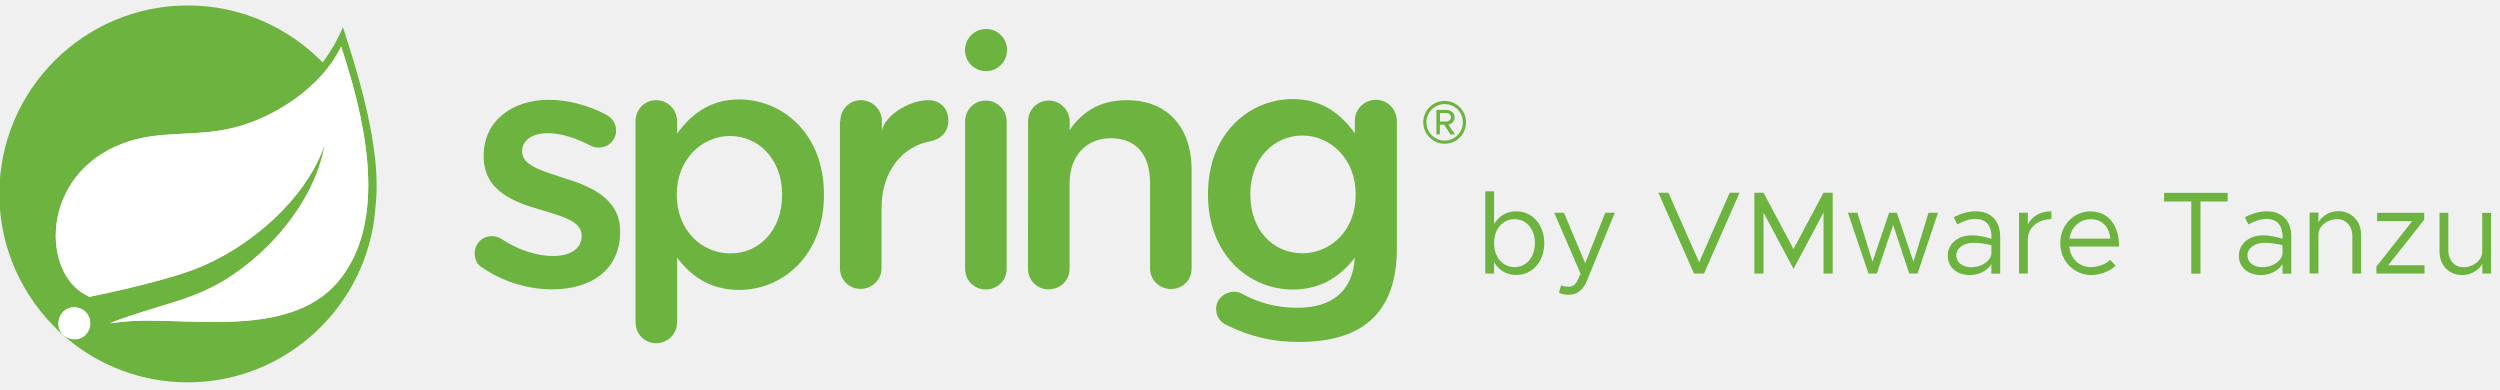
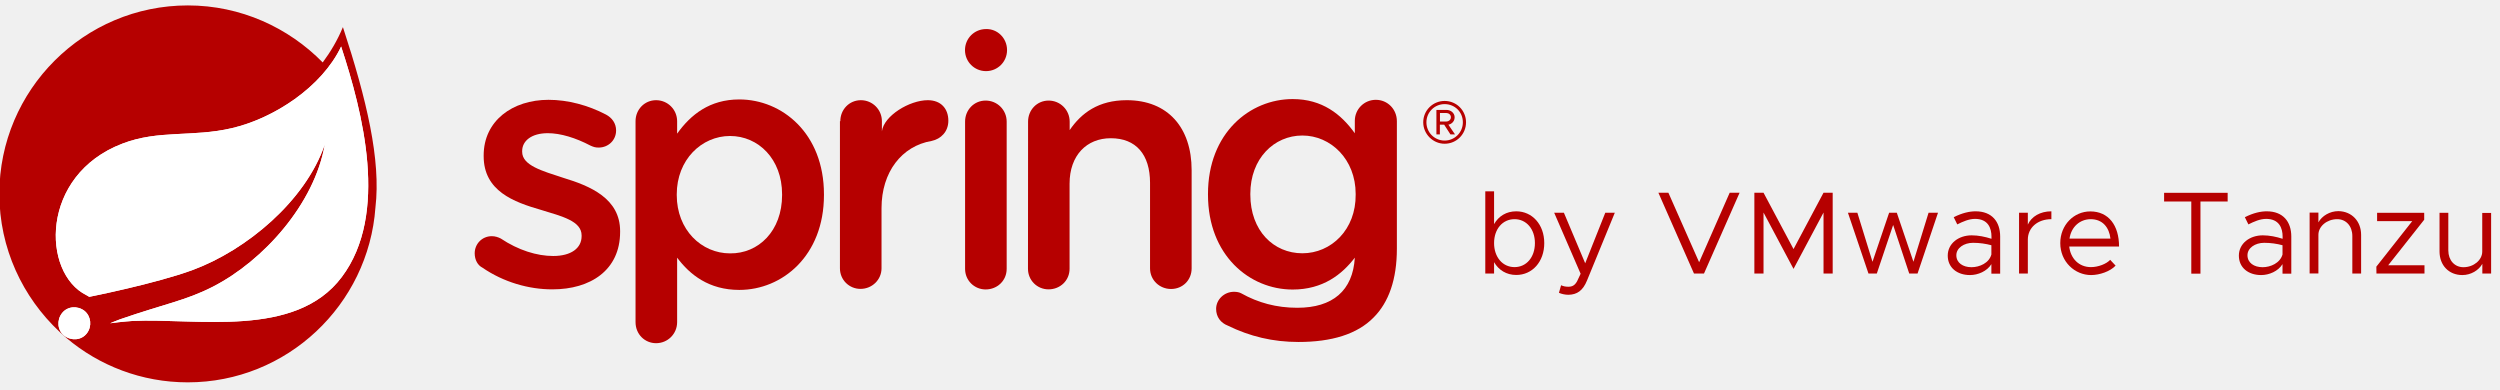
<svg xmlns="http://www.w3.org/2000/svg" version="1.1" x="0px" y="0px" viewBox="0 0 2674.9 417">
  <style>
        .st0, .st1 {
-             fill: #6db33f;
+             fill: #b60000;
        }
        .st3 {
            fill: #fff;
        }
    </style>
  <g>
    <path class="st0" d="M366.9,29c-5.8,14.1-13.3,26.6-21.6,37.8c-36.6-37.3-87.8-61-144.3-61C90,5.8-0.7,96-0.7,207.4 c0,58.2,24.9,110.6,64.4,147.6l7.5,6.7c34.9,29.5,80.3,47.4,129.7,47.4c106,0,193.3-82.7,200.8-187.1 C407.7,171.3,392.3,106.4,366.9,29z M92.9,356.7c-5.8,7.5-16.6,8.3-24.1,2.5s-8.3-16.6-2.5-24.1s16.6-8.3,24.1-2.5 C97.5,338.4,98.7,349.2,92.9,356.7z M365.7,296.4c-49.5,66.1-155.9,43.7-223.7,47c0,0-12.1,0.8-24.1,2.5c0,0,4.6-2.1,10.4-4.2 c47.8-16.6,70.3-20,99.4-34.9c54.5-27.9,108.9-89,119.8-152.2c-20.8,60.7-84,113.1-141.4,134.3c-39.5,14.6-110.6,28.7-110.6,28.7 l-2.9-1.7c-48.2-23.7-49.9-128.5,38.3-162.2c38.7-15,75.3-6.7,117.3-16.6c44.5-10.4,96.1-43.7,116.8-87.3 C388.1,120.1,416.4,229,365.7,296.4z" />
    <g>
      <path class="st1" d="M516.2,286.4c-5-2.5-8.3-8.3-8.3-15.4c0-10,7.9-18.3,18.3-18.3c3.7,0,7.1,1.2,9.6,2.5 c18.7,12.5,38.7,18.7,56.1,18.7c19.1,0,30.4-8.3,30.4-21.2v-0.8c0-15.4-20.8-20.4-43.7-27.4c-28.7-8.3-61.1-20-61.1-57.4v-0.8 c0-37,30.8-59.5,69.4-59.5c20.8,0,42.4,5.8,61.5,15.8c6.2,3.3,10.8,9.1,10.8,17c0,10.4-8.3,18.3-18.7,18.3c-3.7,0-5.8-0.8-8.7-2.1 c-15.8-8.3-32-13.3-45.7-13.3c-17.5,0-27.4,8.3-27.4,19.1v0.8c0,14.6,21.2,20.4,44.1,27.9c28.7,8.7,60.7,22,60.7,57v0.8 c0,41.2-32,61.5-72.3,61.5C565.7,309.7,538.6,301.8,516.2,286.4z" />
      <path class="st1" d="M680,129.7c0-12.5,9.6-22.5,22-22.5s22.5,10,22.5,22.5V143c14.6-20.4,34.9-36.6,66.5-36.6 c45.7,0,90.6,36.2,90.6,101.5v0.8c0,64.9-44.5,101.5-90.6,101.5c-32.4,0-52.8-16.2-66.5-34.5v69c0,12.5-10,22.5-22.5,22.5 c-12.1,0-22-9.6-22-22.5V129.7z M836.8,208.7v-0.8c0-37.8-25.4-62.4-55.7-62.4c-30.4,0-57,25.4-57,62.4v0.8 c0,37.4,26.6,62.4,57,62.4C811.4,271.5,836.8,247.3,836.8,208.7z" />
      <path class="st1" d="M899.1,129.7c0-12.5,9.6-22.5,22-22.5s22.5,10,22.5,22.5v10.8c2.1-16.6,29.5-33.3,49.1-33.3 c14.1,0,22,9.1,22,22c0,11.6-7.9,19.5-17.9,21.6c-32,5.4-53.6,33.3-53.6,71.9v64.4c0,12.1-10,22-22.5,22c-12.1,0-22-9.6-22-22 V129.7H899.1z" />
      <path class="st1" d="M1032.6,130.1c0-12.5,9.6-22.5,22-22.5s22.5,10,22.5,22.5v157.6c0,12.5-10,22-22.5,22c-12.1,0-22-9.6-22-22 V130.1z" />
      <path class="st1" d="M1100,130.1c0-12.5,9.6-22.5,22-22.5s22.5,10,22.5,22.5v9.1c12.5-18.3,30.8-32,61.1-32 c44.1,0,69.4,29.5,69.4,74.8v105.2c0,12.5-9.6,22-22,22s-22.5-9.6-22.5-22v-91.5c0-30.4-15-47.8-42-47.8 c-25.8,0-44.1,18.3-44.1,48.6v91.1c0,12.5-10,22-22.5,22c-12.1,0-22-9.6-22-22L1100,130.1L1100,130.1z" />
      <path class="st1" d="M1472.1,106.8c-12.5,0-22.5,10-22.5,22.5v13.3c-14.6-20.4-34.9-36.6-66.5-36.6c-45.7,0-90.6,36.2-90.6,101.5 v0.8c0,64.9,44.5,101.5,90.6,101.5c32.4,0,52.8-16.2,66.5-34.1c-2.1,35.3-23.7,53.6-61.5,53.6c-22.5,0-42-5.4-59.9-15.4 c-2.1-1.2-5-1.7-7.9-1.7c-10.4,0-19.1,8.3-19.1,18.3c0,8.7,5,15,12.5,17.9c23.7,11.6,48.2,17.5,75.7,17.5 c35.3,0,62.8-8.3,80.3-26.2c16.2-16.2,24.9-40.7,24.9-73.6V129.7C1494.6,116.8,1484.6,106.8,1472.1,106.8z M1393.5,271 c-30.8,0-55.7-24.1-55.7-62.8v-0.8c0-37.8,25.4-62.4,55.7-62.4s57,25.4,57,62.4v0.8C1450.9,245.7,1424.3,271,1393.5,271z" />
      <path class="st1" d="M1077.5,53.6c0,12.5-10,22.5-22.5,22.5s-22.5-10-22.5-22.5s10-22.5,22.5-22.5 C1067.1,30.7,1077.5,40.7,1077.5,53.6z" />
    </g>
    <g>
      <path class="st1" d="M1545.7,153.8c-12.5,0-22.9-10.4-22.9-22.9c0-12.9,10.4-22.9,22.9-22.9c12.9,0,22.9,10.4,22.9,22.9 S1558.6,153.8,1545.7,153.8z M1545.7,111.4c-10.8,0-19.5,8.7-19.5,19.5s8.7,19.5,19.5,19.5s19.5-8.7,19.5-19.5 C1565.2,119.7,1556.5,111.4,1545.7,111.4z M1551.9,143.8l-6.7-10.4h-4.6v10.4h-3.7v-26.2h10.8c4.6,0,8.7,3.3,8.7,7.9 c0,5.8-5.4,7.9-6.7,7.9l7.1,10.4H1551.9L1551.9,143.8z M1547.4,120.9h-6.7v9.1h7.1c2.1,0,4.6-1.7,4.6-4.6 C1552.4,122.6,1549.9,120.9,1547.4,120.9z" />
    </g>
    <g>
      <path class="st1" d="M1652.3,260.1c0,20-12.8,34.1-30,34.1c-10.4,0-18.8-5.2-23.7-13.7v12.2h-9.4v-88h9.4v35.1 c4.9-8.6,13.2-13.7,23.7-13.7C1639.4,226.1,1652.3,240.2,1652.3,260.1z M1642.3,260.1c0-15-9.1-25.6-21.8-25.6 c-12.8,0-21.9,10.6-21.9,25.6s9.1,25.7,21.9,25.7C1633.3,285.8,1642.3,275.1,1642.3,260.1z" />
      <path class="st1" d="M1668,313.3l2.3-8.1c2.3,1.1,4.9,1.6,7.7,1.6c4.2,0,6.9-1.4,9.4-5.8l3.8-8.1l-28.3-65.3h10.4l22.8,54.1 l21.5-54.1h10.2l-29.7,72.4c-4.5,11.1-10.8,15.2-19.8,15.4C1674.6,315.4,1671,314.6,1668,313.3z" />
      <path class="st1" d="M1861.3,206.2l-38.1,86.5h-10.7l-38.1-86.5h10.7l32.9,74.4l32.7-74.4L1861.3,206.2L1861.3,206.2z" />
      <path class="st1" d="M1877.1,206.2h9.8l32.1,60.3l32.1-60.3h9.8v86.5h-9.8v-65.3l-32.1,60.3l-32.1-60.3v65.3h-9.8V206.2z" />
      <path class="st1" d="M1977.2,227.6h10.1l16.2,52.5l17.8-52.5h8.2l17.8,52.5l16.2-52.5h10.1l-21.9,65.1h-8.9l-17.2-52l-17.5,52 h-8.9L1977.2,227.6z" />
      <path class="st1" d="M2140.1,253.1v39.7h-9.4v-10.2c-4.7,7.7-14.4,11.7-22.9,11.7c-13.7,0-23.8-7.9-23.8-20.8 c0-13,11.6-21.7,25.6-21.7c7,0,14.5,1.5,21.2,3.7v-2.4c0-8.8-3.5-18.9-17.6-18.9c-6.5,0-13.1,2.9-19,5.9l-3.8-7.7 c9.3-4.7,17.1-6.3,23.4-6.3C2131.4,226.1,2140.1,237.3,2140.1,253.1z M2130.7,272.3v-9.9c-5.9-1.6-12.6-2.6-19.6-2.6 c-9.7,0-17.9,5.5-17.9,13.3c0,8.1,7,12.8,16.2,12.8C2118,285.9,2128.2,281.5,2130.7,272.3z" />
      <path class="st1" d="M2194.9,226.1v8.4c-14.7,0-25.2,9.1-25.2,21.8v36.4h-9.4v-65.1h9.4v12.7 C2173.6,231.7,2182.9,226.1,2194.9,226.1z" />
      <path class="st1" d="M2257.8,278l5.8,6.2c-5.7,6.2-17.1,10.1-26.2,10.1c-17.4,0-33-14.2-33-34.2c0-19.4,14.6-33.9,32.1-33.9 c19.6,0,30.8,14.9,30.8,37.6H2214c1.4,12.7,10.3,22,23.2,22C2245,285.8,2253.8,282.4,2257.8,278z M2214.3,255.3h43.8 c-1.3-11.7-8.2-20.8-21.2-20.8C2225.4,234.6,2216.1,242.7,2214.3,255.3z" />
      <path class="st1" d="M2344.6,215.6h-29.1v-9.3h68v9.3h-29.1v77.2h-9.8L2344.6,215.6L2344.6,215.6z" />
      <path class="st1" d="M2451.6,253.1v39.7h-9.4v-10.2c-4.7,7.7-14.4,11.7-22.9,11.7c-13.7,0-23.8-7.9-23.8-20.8 c0-13,11.6-21.7,25.6-21.7c7,0,14.5,1.5,21.2,3.7v-2.4c0-8.8-3.5-18.9-17.6-18.9c-6.5,0-13.1,2.9-19,5.9l-3.8-7.7 c9.3-4.7,17.1-6.3,23.4-6.3C2442.9,226.1,2451.6,237.3,2451.6,253.1z M2442.2,272.3v-9.9c-5.9-1.6-12.6-2.6-19.6-2.6 c-9.7,0-17.9,5.5-17.9,13.3c0,8.1,7,12.8,16.2,12.8C2429.4,285.9,2439.6,281.5,2442.2,272.3z" />
      <path class="st1" d="M2526.3,251.3v41.4h-9.4v-40.2c0-10.6-6.7-18-16.2-18c-11,0-20.1,7.7-20.1,16.7v41.4h-9.4v-65.1h9.4v10.4 c3.8-6.9,12.2-12,21.4-12C2516.2,226.1,2526.3,236.6,2526.3,251.3z" />
      <path class="st1" d="M2542.6,285.3l38.4-48.7h-37.6v-8.9h50.4v7.4l-38.5,48.7h38.8v8.9h-51.4L2542.6,285.3L2542.6,285.3z" />
      <path class="st1" d="M2665.4,227.6v65.1h-9.4v-10.4c-3.8,6.9-12.2,12-21.4,12c-14.4,0-24.4-10.4-24.4-25.2v-41.4h9.4v40.2 c0,10.6,6.7,18,16.2,18c11,0,20.1-7.7,20.1-16.7v-41.4h9.5V227.6z" />
    </g>
  </g>
  <path class="st3" d="M92.9,356.7c-5.8,7.5-16.6,8.3-24.1,2.5s-8.3-16.6-2.5-24.1s16.6-8.3,24.1-2.5 C97.5,338.4,98.7,349.2,92.9,356.7z" />
  <path class="st3" d="M365.7,296.4c-49.5,66.1-155.9,43.7-223.7,47c0,0-12.1,0.8-24.1,2.5c0,0,4.6-2.1,10.4-4.2 c47.8-16.6,70.3-20,99.4-34.9c54.5-27.9,108.9-89,119.8-152.2c-20.8,60.7-84,113.1-141.4,134.3c-39.5,14.6-110.6,28.7-110.6,28.7 l-2.9-1.7c-48.2-23.7-49.9-128.5,38.3-162.2c38.7-15,75.3-6.7,117.3-16.6c44.5-10.4,96.1-43.7,116.8-87.3 C388.1,120.1,416.4,229,365.7,296.4z" />
</svg>
